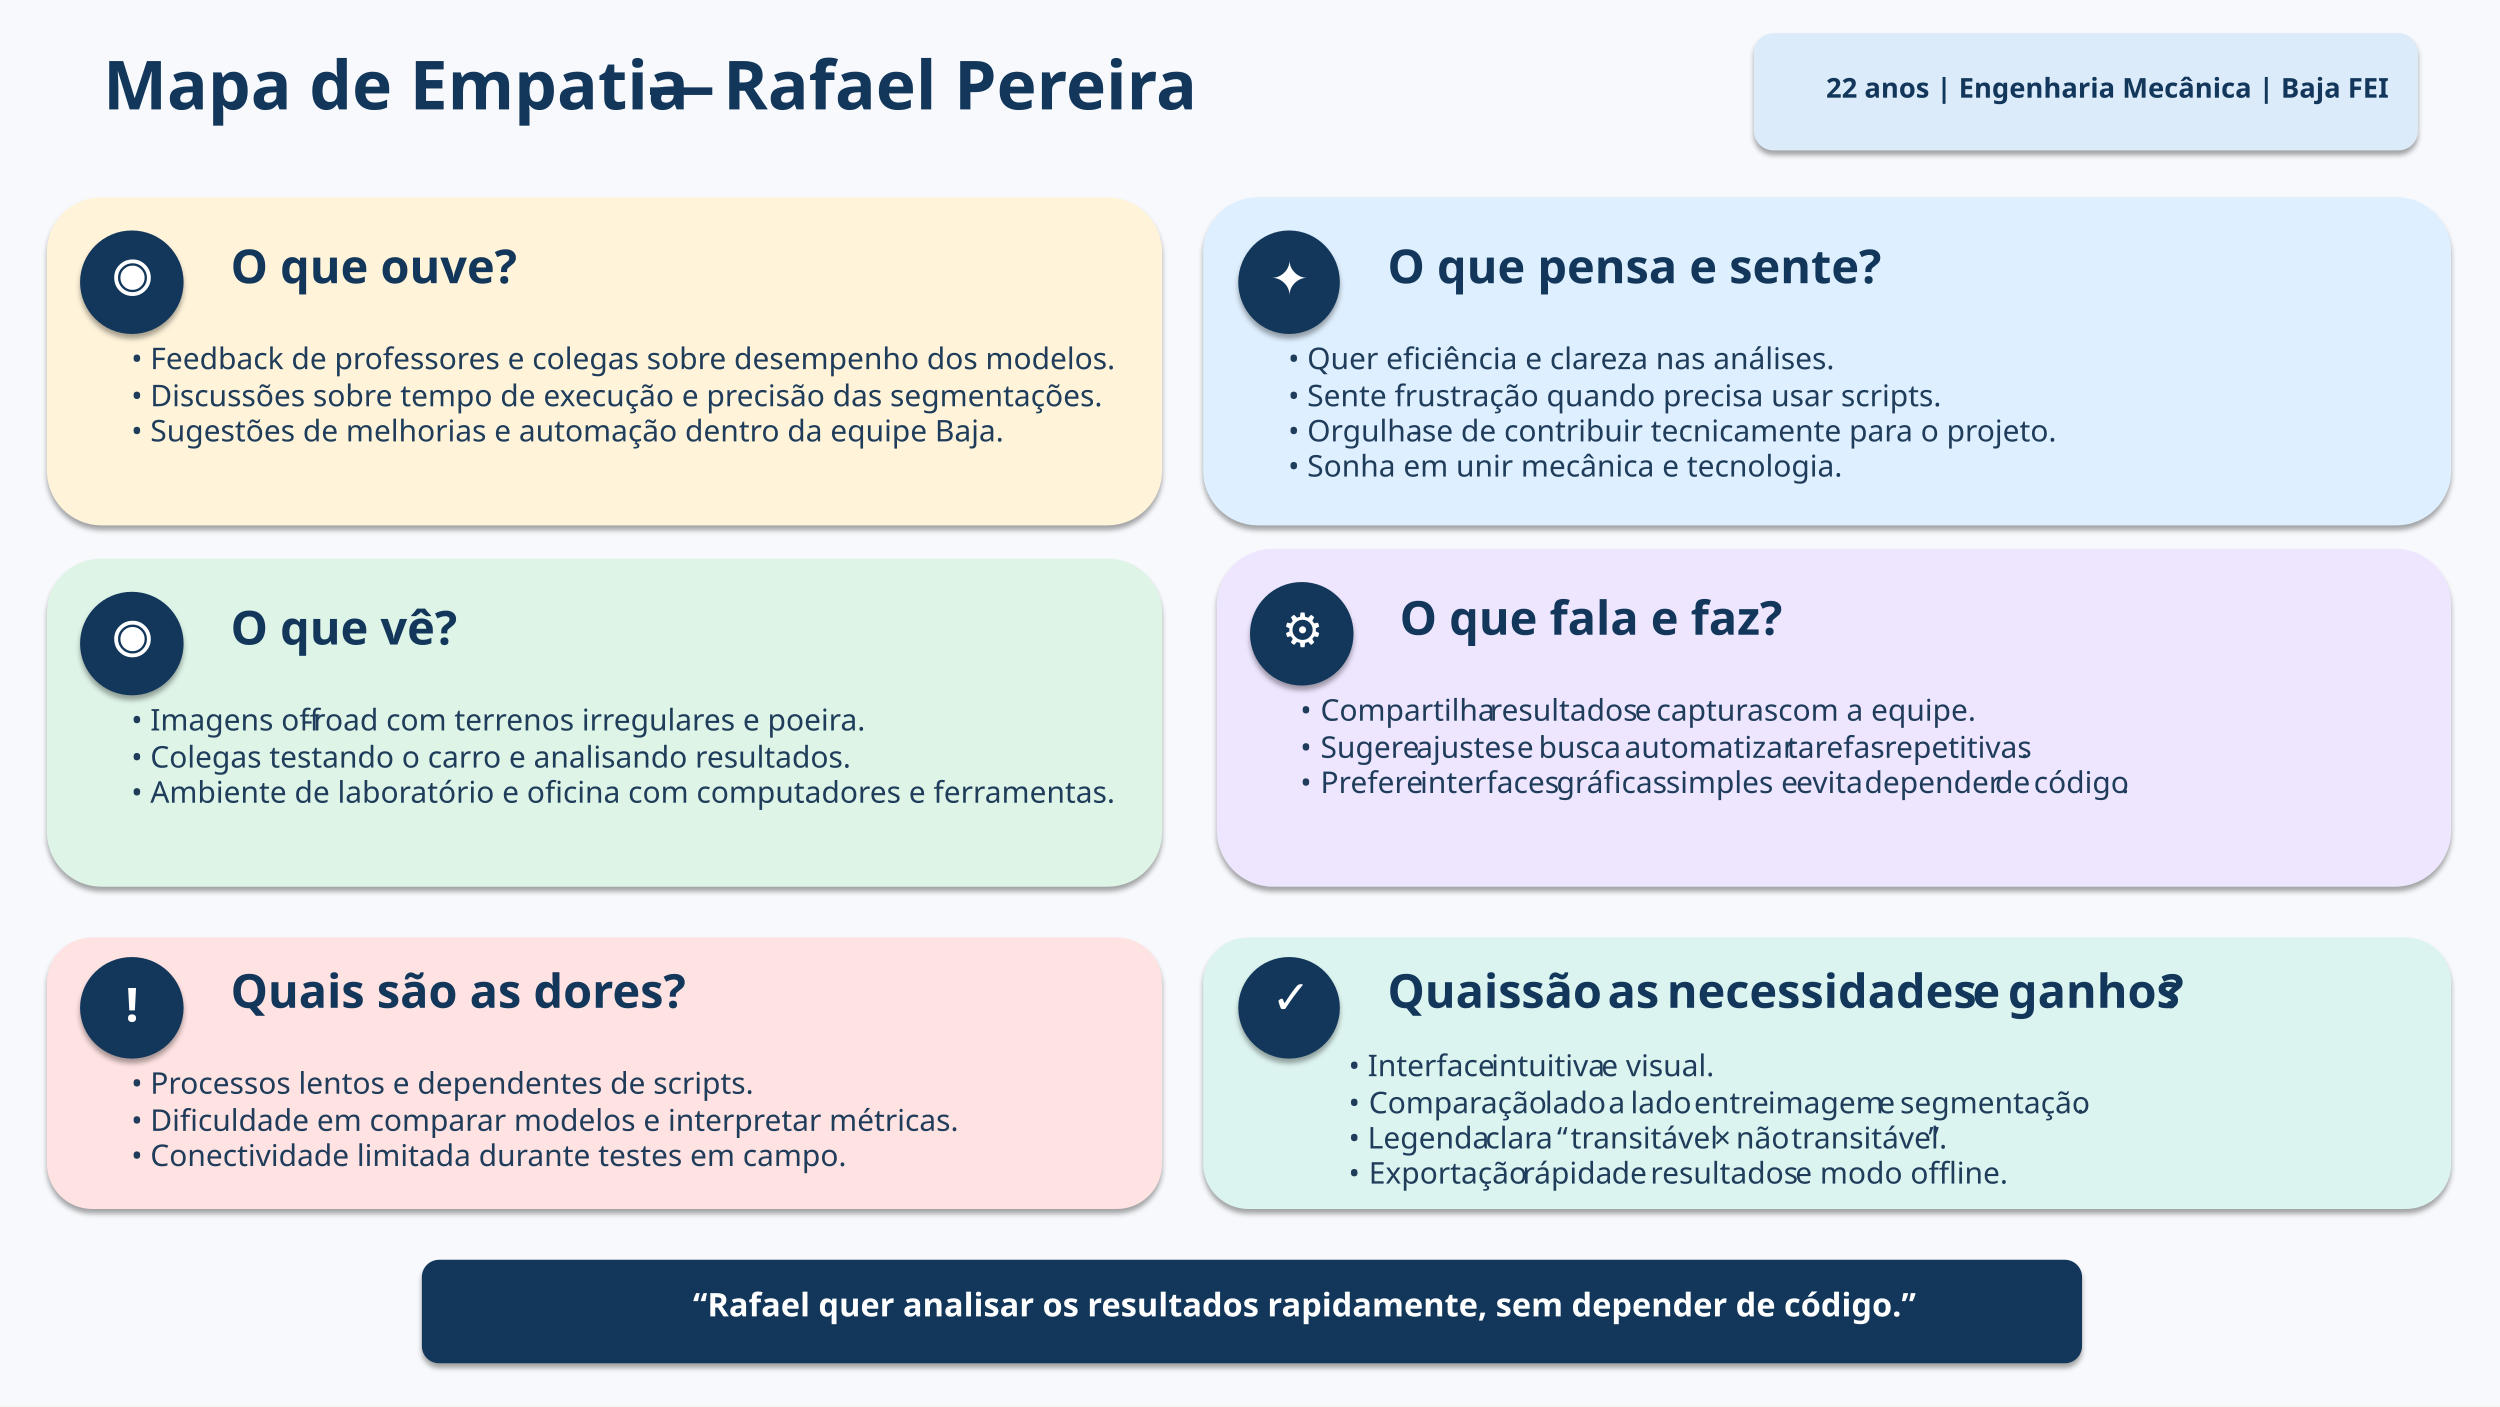
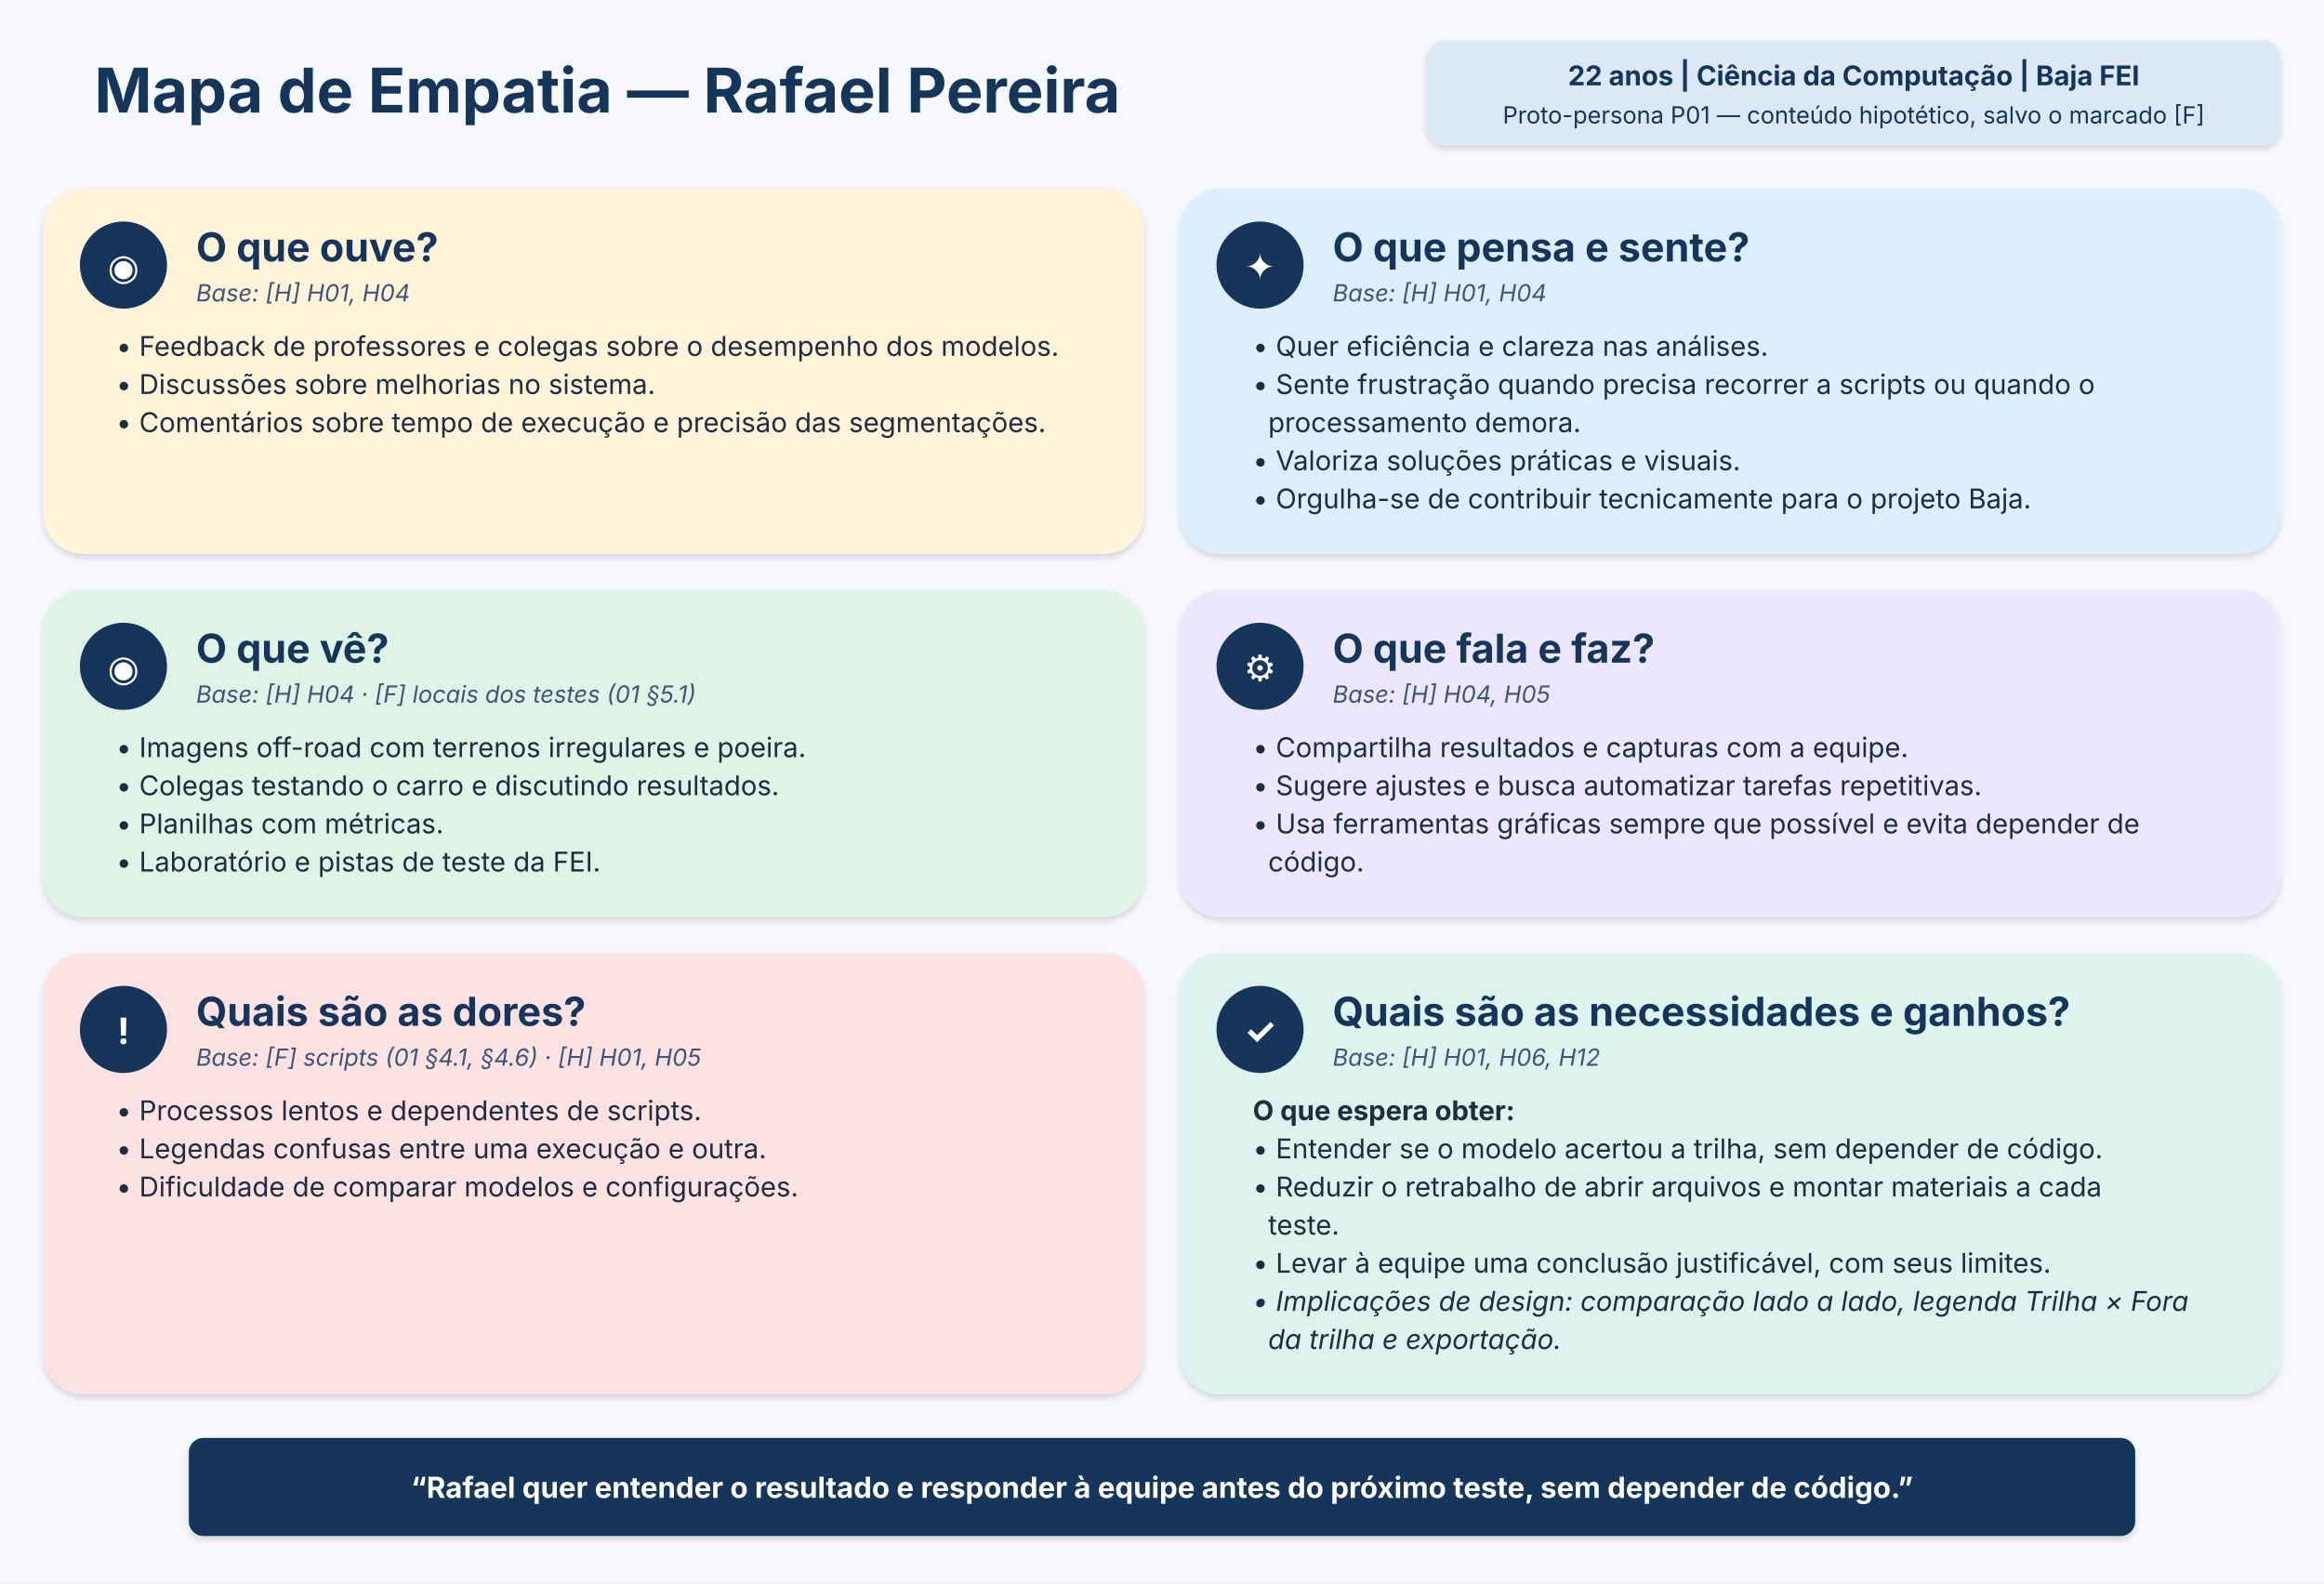
- <svg xmlns="http://www.w3.org/2000/svg" width="1280" height="720" overflow="hidden">
+ <svg xmlns="http://www.w3.org/2000/svg" width="1280" height="872" viewBox="0 0 1280 872" role="img" aria-labelledby="t d">
  <defs>
-     <filter id="fx0" x="-10%" y="-10%" width="120%" height="120%" filterUnits="userSpaceOnUse" primitiveUnits="userSpaceOnUse">
-       <feComponentTransfer color-interpolation-filters="sRGB">
-         <feFuncR type="discrete" tableValues="0 0" />
-         <feFuncG type="discrete" tableValues="0 0" />
-         <feFuncB type="discrete" tableValues="0 0" />
-         <feFuncA type="linear" slope="0.349" intercept="0" />
-       </feComponentTransfer>
-       <feGaussianBlur stdDeviation="1.4 1.4" />
+     <filter id="sh" x="-5%" y="-5%" width="110%" height="120%">
+       <feDropShadow dx="0" dy="2" stdDeviation="2" flood-color="#000" flood-opacity="0.15" />
    </filter>
-     <filter id="fx1" x="-10%" y="-10%" width="120%" height="120%" filterUnits="userSpaceOnUse" primitiveUnits="userSpaceOnUse">
-       <feComponentTransfer color-interpolation-filters="sRGB">
-         <feFuncR type="discrete" tableValues="0 0" />
-         <feFuncG type="discrete" tableValues="0 0" />
-         <feFuncB type="discrete" tableValues="0 0" />
-         <feFuncA type="linear" slope="0.349" intercept="0" />
-       </feComponentTransfer>
-       <feGaussianBlur stdDeviation="1.4 1.4" />
-     </filter>
-     <filter id="fx2" x="-10%" y="-10%" width="120%" height="120%" filterUnits="userSpaceOnUse" primitiveUnits="userSpaceOnUse">
-       <feComponentTransfer color-interpolation-filters="sRGB">
-         <feFuncR type="discrete" tableValues="0 0" />
-         <feFuncG type="discrete" tableValues="0 0" />
-         <feFuncB type="discrete" tableValues="0 0" />
-         <feFuncA type="linear" slope="0.349" intercept="0" />
-       </feComponentTransfer>
-       <feGaussianBlur stdDeviation="1.4 1.4" />
-     </filter>
-     <filter id="fx3" x="-10%" y="-10%" width="120%" height="120%" filterUnits="userSpaceOnUse" primitiveUnits="userSpaceOnUse">
-       <feComponentTransfer color-interpolation-filters="sRGB">
-         <feFuncR type="discrete" tableValues="0 0" />
-         <feFuncG type="discrete" tableValues="0 0" />
-         <feFuncB type="discrete" tableValues="0 0" />
-         <feFuncA type="linear" slope="0.349" intercept="0" />
-       </feComponentTransfer>
-       <feGaussianBlur stdDeviation="1.4 1.4" />
-     </filter>
-     <filter id="fx4" x="-10%" y="-10%" width="120%" height="120%" filterUnits="userSpaceOnUse" primitiveUnits="userSpaceOnUse">
-       <feComponentTransfer color-interpolation-filters="sRGB">
-         <feFuncR type="discrete" tableValues="0 0" />
-         <feFuncG type="discrete" tableValues="0 0" />
-         <feFuncB type="discrete" tableValues="0 0" />
-         <feFuncA type="linear" slope="0.349" intercept="0" />
-       </feComponentTransfer>
-       <feGaussianBlur stdDeviation="1.4 1.4" />
-     </filter>
-     <filter id="fx5" x="-10%" y="-10%" width="120%" height="120%" filterUnits="userSpaceOnUse" primitiveUnits="userSpaceOnUse">
-       <feComponentTransfer color-interpolation-filters="sRGB">
-         <feFuncR type="discrete" tableValues="0 0" />
-         <feFuncG type="discrete" tableValues="0 0" />
-         <feFuncB type="discrete" tableValues="0 0" />
-         <feFuncA type="linear" slope="0.349" intercept="0" />
-       </feComponentTransfer>
-       <feGaussianBlur stdDeviation="1.4 1.4" />
-     </filter>
-     <filter id="fx6" x="-10%" y="-10%" width="120%" height="120%" filterUnits="userSpaceOnUse" primitiveUnits="userSpaceOnUse">
-       <feComponentTransfer color-interpolation-filters="sRGB">
-         <feFuncR type="discrete" tableValues="0 0" />
-         <feFuncG type="discrete" tableValues="0 0" />
-         <feFuncB type="discrete" tableValues="0 0" />
-         <feFuncA type="linear" slope="0.349" intercept="0" />
-       </feComponentTransfer>
-       <feGaussianBlur stdDeviation="1.4 1.4" />
-     </filter>
-     <filter id="fx7" x="-10%" y="-10%" width="120%" height="120%" filterUnits="userSpaceOnUse" primitiveUnits="userSpaceOnUse">
-       <feComponentTransfer color-interpolation-filters="sRGB">
-         <feFuncR type="discrete" tableValues="0 0" />
-         <feFuncG type="discrete" tableValues="0 0" />
-         <feFuncB type="discrete" tableValues="0 0" />
-         <feFuncA type="linear" slope="0.349" intercept="0" />
-       </feComponentTransfer>
-       <feGaussianBlur stdDeviation="1.4 1.4" />
-     </filter>
-     <filter id="fx8" x="-10%" y="-10%" width="120%" height="120%" filterUnits="userSpaceOnUse" primitiveUnits="userSpaceOnUse">
-       <feComponentTransfer color-interpolation-filters="sRGB">
-         <feFuncR type="discrete" tableValues="0 0" />
-         <feFuncG type="discrete" tableValues="0 0" />
-         <feFuncB type="discrete" tableValues="0 0" />
-         <feFuncA type="linear" slope="0.349" intercept="0" />
-       </feComponentTransfer>
-       <feGaussianBlur stdDeviation="1.4 1.4" />
-     </filter>
-     <filter id="fx9" x="-10%" y="-10%" width="120%" height="120%" filterUnits="userSpaceOnUse" primitiveUnits="userSpaceOnUse">
-       <feComponentTransfer color-interpolation-filters="sRGB">
-         <feFuncR type="discrete" tableValues="0 0" />
-         <feFuncG type="discrete" tableValues="0 0" />
-         <feFuncB type="discrete" tableValues="0 0" />
-         <feFuncA type="linear" slope="0.349" intercept="0" />
-       </feComponentTransfer>
-       <feGaussianBlur stdDeviation="1.4 1.4" />
-     </filter>
-     <filter id="fx10" x="-10%" y="-10%" width="120%" height="120%" filterUnits="userSpaceOnUse" primitiveUnits="userSpaceOnUse">
-       <feComponentTransfer color-interpolation-filters="sRGB">
-         <feFuncR type="discrete" tableValues="0 0" />
-         <feFuncG type="discrete" tableValues="0 0" />
-         <feFuncB type="discrete" tableValues="0 0" />
-         <feFuncA type="linear" slope="0.349" intercept="0" />
-       </feComponentTransfer>
-       <feGaussianBlur stdDeviation="1.4 1.4" />
-     </filter>
-     <filter id="fx11" x="-10%" y="-10%" width="120%" height="120%" filterUnits="userSpaceOnUse" primitiveUnits="userSpaceOnUse">
-       <feComponentTransfer color-interpolation-filters="sRGB">
-         <feFuncR type="discrete" tableValues="0 0" />
-         <feFuncG type="discrete" tableValues="0 0" />
-         <feFuncB type="discrete" tableValues="0 0" />
-         <feFuncA type="linear" slope="0.349" intercept="0" />
-       </feComponentTransfer>
-       <feGaussianBlur stdDeviation="1.4 1.4" />
-     </filter>
-     <filter id="fx12" x="-10%" y="-10%" width="120%" height="120%" filterUnits="userSpaceOnUse" primitiveUnits="userSpaceOnUse">
-       <feComponentTransfer color-interpolation-filters="sRGB">
-         <feFuncR type="discrete" tableValues="0 0" />
-         <feFuncG type="discrete" tableValues="0 0" />
-         <feFuncB type="discrete" tableValues="0 0" />
-         <feFuncA type="linear" slope="0.349" intercept="0" />
-       </feComponentTransfer>
-       <feGaussianBlur stdDeviation="1.4 1.4" />
-     </filter>
-     <filter id="fx13" x="-10%" y="-10%" width="120%" height="120%" filterUnits="userSpaceOnUse" primitiveUnits="userSpaceOnUse">
-       <feComponentTransfer color-interpolation-filters="sRGB">
-         <feFuncR type="discrete" tableValues="0 0" />
-         <feFuncG type="discrete" tableValues="0 0" />
-         <feFuncB type="discrete" tableValues="0 0" />
-         <feFuncA type="linear" slope="0.349" intercept="0" />
-       </feComponentTransfer>
-       <feGaussianBlur stdDeviation="1.4 1.4" />
-     </filter>
-     <clipPath id="clip14">
-       <rect x="1" y="1" width="351" height="71" />
-     </clipPath>
-     <clipPath id="clip15">
-       <rect x="1" y="1" width="581" height="179" />
-     </clipPath>
-     <clipPath id="clip16">
-       <rect x="1" y="1" width="63" height="65" />
-     </clipPath>
-     <clipPath id="clip17">
-       <rect x="1" y="1" width="649" height="179" />
-     </clipPath>
-     <clipPath id="clip18">
-       <rect x="1" y="1" width="63" height="65" />
-     </clipPath>
-     <clipPath id="clip19">
-       <rect x="1" y="1" width="581" height="179" />
-     </clipPath>
-     <clipPath id="clip20">
-       <rect x="1" y="1" width="63" height="65" />
-     </clipPath>
-     <clipPath id="clip21">
-       <rect x="1" y="1" width="643" height="185" />
-     </clipPath>
-     <clipPath id="clip22">
-       <rect x="1" y="1" width="63" height="65" />
-     </clipPath>
-     <clipPath id="clip23">
-       <rect x="1" y="1" width="581" height="151" />
-     </clipPath>
-     <clipPath id="clip24">
-       <rect x="1" y="1" width="63" height="63" />
-     </clipPath>
-     <clipPath id="clip25">
-       <rect x="1" y="1" width="649" height="151" />
-     </clipPath>
-     <clipPath id="clip26">
-       <rect x="1" y="1" width="63" height="63" />
-     </clipPath>
-     <clipPath id="clip27">
-       <rect x="1" y="1" width="861" height="65" />
-     </clipPath>
  </defs>
-   <g>
-     <rect x="0" y="0" width="1280" height="720" fill="#F7F9FC" />
-     <text fill="#12375B" font-family="Aptos,Aptos_MSFontService,sans-serif" font-weight="700" font-size="34.667" transform="translate(52.8 56)">Mapa de Empatia</text>
-     <text fill="#12375B" font-family="Aptos,Aptos_MSFontService,sans-serif" font-weight="700" font-size="34.667" transform="translate(331.413 56)">—</text>
-     <text fill="#12375B" font-family="Aptos,Aptos_MSFontService,sans-serif" font-weight="700" font-size="34.667" transform="translate(370.247 56)">Rafael Pereira</text>
-     <g clip-path="url(#clip14)" filter="url(#fx0)" transform="translate(892 13)">
-       <g>
-         <path d="M6 16.415C6 10.892 10.477 6.415 16 6.415L336 6.415C341.523 6.415 346 10.892 346 16.415L346 56.414C346 61.937 341.523 66.415 336 66.415L16 66.415C10.477 66.415 6 61.937 6 56.414Z" fill="#DCEBFA" fill-rule="evenodd" />
-       </g>
-     </g>
-     <path d="M898 27C898 21.477 902.477 17 908 17L1228 17C1233.52 17 1238 21.477 1238 27L1238 67C1238 72.523 1233.52 77 1228 77L908 77C902.477 77 898 72.523 898 67Z" fill="#DCEBFA" fill-rule="evenodd" />
-     <text fill="#12375B" font-family="Aptos,Aptos_MSFontService,sans-serif" font-weight="700" font-size="14" transform="translate(934.917 50)">22 anos | Engenharia Mecânica | Baja FEI</text>
-     <g clip-path="url(#clip15)" filter="url(#fx1)" transform="translate(18 97)">
-       <g>
-         <path d="M6 34.415C6 18.951 18.536 6.415 34.001 6.415L549 6.415C564.464 6.415 577 18.951 577 34.415L577 146.414C577 161.878 564.464 174.415 549 174.415L34.001 174.415C18.536 174.415 6 161.878 6 146.414Z" fill="#FFF4DA" fill-rule="evenodd" />
-       </g>
-     </g>
-     <path d="M24 129.001C24 113.536 36.536 101 52.001 101L567 101C582.464 101 595 113.536 595 129.001L595 240.999C595 256.464 582.464 269 567 269L52.001 269C36.536 269 24 256.464 24 240.999Z" fill="#FFF4DA" fill-rule="evenodd" />
-     <g clip-path="url(#clip16)" filter="url(#fx2)" transform="translate(35 114)">
-       <g>
-         <path d="M6 32.915C6 18.279 17.864 6.415 32.5 6.415 47.136 6.415 59 18.279 59 32.915 59 47.55 47.136 59.415 32.5 59.415 17.864 59.415 6 47.55 6 32.915Z" fill="#12375B" fill-rule="evenodd" />
-       </g>
-     </g>
-     <path d="M41 144.5C41 129.864 52.864 118 67.5 118 82.135 118 94 129.864 94 144.5 94 159.136 82.135 171 67.5 171 52.864 171 41 159.136 41 144.5Z" fill="#12375B" fill-rule="evenodd" />
-     <text fill="#FFFFFF" font-family="Cambria Math,Cambria Math_MSFontService,sans-serif" font-weight="700" font-size="24" transform="translate(57.8466 151)">◉</text>
-     <text fill="#12375B" font-family="Aptos,Aptos_MSFontService,sans-serif" font-weight="700" font-size="24" transform="translate(118.08 145)">O que ouve?</text>
-     <text fill="#1F3D5B" font-family="Aptos,Aptos_MSFontService,sans-serif" font-weight="400" font-size="15.333" transform="translate(67.2 189)">• Feedback de professores e colegas sobre desempenho dos modelos.</text>
-     <text fill="#1F3D5B" font-family="Aptos,Aptos_MSFontService,sans-serif" font-weight="400" font-size="15.333" transform="translate(67.2 208)">• Discussões sobre tempo de execução e precisão das segmentações.</text>
-     <text fill="#1F3D5B" font-family="Aptos,Aptos_MSFontService,sans-serif" font-weight="400" font-size="15.333" transform="translate(67.2 226)">• Sugestões de melhorias e automação dentro da equipe Baja.</text>
-     <g clip-path="url(#clip17)" filter="url(#fx3)" transform="translate(610 97)">
-       <g>
-         <path d="M6 34.415C6 18.951 18.536 6.415 34 6.415L617 6.415C632.464 6.415 645 18.951 645 34.415L645 146.414C645 161.879 632.464 174.415 617 174.415L34 174.415C18.536 174.415 6 161.879 6 146.414Z" fill="#DEEFFF" fill-rule="evenodd" />
-       </g>
-     </g>
-     <path d="M616 129C616 113.536 628.536 101 644 101L1227 101C1242.46 101 1255 113.536 1255 129L1255 241C1255 256.464 1242.46 269 1227 269L644 269C628.536 269 616 256.464 616 241Z" fill="#DEEFFF" fill-rule="evenodd" />
-     <g clip-path="url(#clip18)" filter="url(#fx4)" transform="translate(628 114)">
-       <g>
-         <path d="M6 32.915C6 18.279 17.641 6.415 32 6.415 46.359 6.415 58 18.279 58 32.915 58 47.55 46.359 59.415 32 59.415 17.641 59.415 6 47.55 6 32.915Z" fill="#12375B" fill-rule="evenodd" />
-       </g>
-     </g>
-     <path d="M634 144.5C634 129.864 645.641 118 660 118 674.359 118 686 129.864 686 144.5 686 159.136 674.359 171 660 171 645.641 171 634 159.136 634 144.5Z" fill="#12375B" fill-rule="evenodd" />
-     <text fill="#FFFFFF" font-family="Segoe UI Symbol,Segoe UI Symbol_MSFontService,sans-serif" font-weight="700" font-size="24" transform="translate(650.167 151)">✦</text>
-     <text fill="#12375B" font-family="Aptos,Aptos_MSFontService,sans-serif" font-weight="700" font-size="24" transform="translate(710.4 145)">O que pensa e sente?</text>
-     <text fill="#1F3D5B" font-family="Aptos,Aptos_MSFontService,sans-serif" font-weight="400" font-size="15.333" transform="translate(659.52 189)">• Quer eficiência e clareza nas análises.</text>
-     <text fill="#1F3D5B" font-family="Aptos,Aptos_MSFontService,sans-serif" font-weight="400" font-size="15.333" transform="translate(659.52 208)">• Sente frustração quando precisa usar scripts.</text>
-     <text fill="#1F3D5B" font-family="Aptos,Aptos_MSFontService,sans-serif" font-weight="400" font-size="15.333" transform="translate(659.52 226)">• Orgulha</text>
-     <text fill="#1F3D5B" font-family="Aptos,Aptos_MSFontService,sans-serif" font-weight="400" font-size="15.333" transform="translate(722.853 226)">-</text>
-     <text fill="#1F3D5B" font-family="Aptos,Aptos_MSFontService,sans-serif" font-weight="400" font-size="15.333" transform="translate(728.02 226)">se de contribuir tecnicamente para o projeto.</text>
-     <text fill="#1F3D5B" font-family="Aptos,Aptos_MSFontService,sans-serif" font-weight="400" font-size="15.333" transform="translate(659.52 244)">• Sonha em unir mecânica e tecnologia.</text>
-     <g clip-path="url(#clip19)" filter="url(#fx5)" transform="translate(18 282)">
-       <g>
-         <path d="M6 34.415C6 18.951 18.536 6.415 34.001 6.415L549 6.415C564.464 6.415 577 18.951 577 34.415L577 146.414C577 161.878 564.464 174.415 549 174.415L34.001 174.415C18.536 174.415 6 161.878 6 146.414Z" fill="#DEF4E7" fill-rule="evenodd" />
-       </g>
-     </g>
-     <path d="M24 314.001C24 298.536 36.536 286 52.001 286L567 286C582.464 286 595 298.536 595 314.001L595 425.999C595 441.464 582.464 454 567 454L52.001 454C36.536 454 24 441.464 24 425.999Z" fill="#DEF4E7" fill-rule="evenodd" />
-     <g clip-path="url(#clip20)" filter="url(#fx6)" transform="translate(35 299)">
-       <g>
-         <path d="M6 32.915C6 18.279 17.864 6.415 32.5 6.415 47.136 6.415 59 18.279 59 32.915 59 47.55 47.136 59.415 32.5 59.415 17.864 59.415 6 47.55 6 32.915Z" fill="#12375B" fill-rule="evenodd" />
-       </g>
-     </g>
-     <path d="M41 329.5C41 314.864 52.864 303 67.5 303 82.135 303 94 314.864 94 329.5 94 344.136 82.135 356 67.5 356 52.864 356 41 344.136 41 329.5Z" fill="#12375B" fill-rule="evenodd" />
-     <text fill="#FFFFFF" font-family="Cambria Math,Cambria Math_MSFontService,sans-serif" font-weight="700" font-size="24" transform="translate(57.8466 336)">◉</text>
-     <text fill="#12375B" font-family="Aptos,Aptos_MSFontService,sans-serif" font-weight="700" font-size="24" transform="translate(118.08 330)">O que vê?</text>
-     <text fill="#1F3D5B" font-family="Aptos,Aptos_MSFontService,sans-serif" font-weight="400" font-size="15.333" transform="translate(67.2 374)">• Imagens off</text>
-     <text fill="#1F3D5B" font-family="Aptos,Aptos_MSFontService,sans-serif" font-weight="400" font-size="15.333" transform="translate(155.2 374)">-</text>
-     <text fill="#1F3D5B" font-family="Aptos,Aptos_MSFontService,sans-serif" font-weight="400" font-size="15.333" transform="translate(160.367 374)">road com terrenos irregulares e poeira.</text>
-     <text fill="#1F3D5B" font-family="Aptos,Aptos_MSFontService,sans-serif" font-weight="400" font-size="15.333" transform="translate(67.2 393)">• Colegas testando o carro e analisando resultados.</text>
-     <text fill="#1F3D5B" font-family="Aptos,Aptos_MSFontService,sans-serif" font-weight="400" font-size="15.333" transform="translate(67.2 411)">• Ambiente de laboratório e oficina com computadores e ferramentas.</text>
-     <g clip-path="url(#clip21)" filter="url(#fx7)" transform="translate(617 277)">
-       <g>
-         <path d="M6 35.249C6 19.324 18.909 6.415 34.834 6.415L609.166 6.415C625.091 6.415 638 19.324 638 35.249L638 150.581C638 166.505 625.091 179.415 609.166 179.415L34.834 179.415C18.909 179.415 6 166.505 6 150.581Z" fill="#EEE5FF" fill-rule="evenodd" />
-       </g>
-     </g>
-     <path d="M623 309.834C623 293.909 635.909 281 651.834 281L1226.17 281C1242.09 281 1255 293.909 1255 309.834L1255 425.166C1255 441.091 1242.09 454 1226.17 454L651.834 454C635.909 454 623 441.091 623 425.166Z" fill="#EEE5FF" fill-rule="evenodd" />
-     <g clip-path="url(#clip22)" filter="url(#fx8)" transform="translate(634 294)">
-       <g>
-         <path d="M6 32.915C6 18.279 17.864 6.415 32.5 6.415 47.136 6.415 59 18.279 59 32.915 59 47.55 47.136 59.415 32.5 59.415 17.864 59.415 6 47.55 6 32.915Z" fill="#12375B" fill-rule="evenodd" />
-       </g>
-     </g>
-     <path d="M640 324.5C640 309.864 651.864 298 666.5 298 681.136 298 693 309.864 693 324.5 693 339.136 681.136 351 666.5 351 651.864 351 640 339.136 640 324.5Z" fill="#12375B" fill-rule="evenodd" />
-     <text fill="#FFFFFF" font-family="Segoe UI Symbol,Segoe UI Symbol_MSFontService,sans-serif" font-weight="700" font-size="24" transform="translate(656.157 331)">⚙</text>
-     <text fill="#12375B" font-family="Aptos,Aptos_MSFontService,sans-serif" font-weight="700" font-size="24" transform="translate(716.64 325)">O que fala e faz?</text>
-     <text fill="#1F3D5B" font-family="Aptos,Aptos_MSFontService,sans-serif" font-weight="400" font-size="15.333" transform="translate(665.76 369)">•</text>
-     <text fill="#1F3D5B" font-family="Aptos,Aptos_MSFontService,sans-serif" font-weight="400" font-size="15.333" transform="translate(676.093 369)">Compartilha</text>
-     <text fill="#1F3D5B" font-family="Aptos,Aptos_MSFontService,sans-serif" font-weight="400" font-size="15.333" transform="translate(762.76 369)">resultados</text>
-     <text fill="#1F3D5B" font-family="Aptos,Aptos_MSFontService,sans-serif" font-weight="400" font-size="15.333" transform="translate(836.927 369)">e</text>
-     <text fill="#1F3D5B" font-family="Aptos,Aptos_MSFontService,sans-serif" font-weight="400" font-size="15.333" transform="translate(848.093 369)">capturas</text>
-     <text fill="#1F3D5B" font-family="Aptos,Aptos_MSFontService,sans-serif" font-weight="400" font-size="15.333" transform="translate(910.427 369)">com a equipe.</text>
-     <text fill="#1F3D5B" font-family="Aptos,Aptos_MSFontService,sans-serif" font-weight="400" font-size="15.333" transform="translate(665.76 388)">•</text>
-     <text fill="#1F3D5B" font-family="Aptos,Aptos_MSFontService,sans-serif" font-weight="400" font-size="15.333" transform="translate(676.093 388)">Sugere</text>
-     <text fill="#1F3D5B" font-family="Aptos,Aptos_MSFontService,sans-serif" font-weight="400" font-size="15.333" transform="translate(725.093 388)">ajustes</text>
-     <text fill="#1F3D5B" font-family="Aptos,Aptos_MSFontService,sans-serif" font-weight="400" font-size="15.333" transform="translate(776.593 388)">e</text>
-     <text fill="#1F3D5B" font-family="Aptos,Aptos_MSFontService,sans-serif" font-weight="400" font-size="15.333" transform="translate(787.76 388)">busca</text>
-     <text fill="#1F3D5B" font-family="Aptos,Aptos_MSFontService,sans-serif" font-weight="400" font-size="15.333" transform="translate(831.76 388)">automatizar</text>
-     <text fill="#1F3D5B" font-family="Aptos,Aptos_MSFontService,sans-serif" font-weight="400" font-size="15.333" transform="translate(914.927 388)">tarefas</text>
-     <text fill="#1F3D5B" font-family="Aptos,Aptos_MSFontService,sans-serif" font-weight="400" font-size="15.333" transform="translate(964.76 388)">repetitivas</text>
-     <text fill="#1F3D5B" font-family="Aptos,Aptos_MSFontService,sans-serif" font-weight="400" font-size="15.333" transform="translate(1034.59 388)">.</text>
-     <text fill="#1F3D5B" font-family="Aptos,Aptos_MSFontService,sans-serif" font-weight="400" font-size="15.333" transform="translate(665.76 406)">•</text>
-     <text fill="#1F3D5B" font-family="Aptos,Aptos_MSFontService,sans-serif" font-weight="400" font-size="15.333" transform="translate(676.093 406)">Prefere</text>
-     <text fill="#1F3D5B" font-family="Aptos,Aptos_MSFontService,sans-serif" font-weight="400" font-size="15.333" transform="translate(727.093 406)">interfaces</text>
-     <text fill="#1F3D5B" font-family="Aptos,Aptos_MSFontService,sans-serif" font-weight="400" font-size="15.333" transform="translate(796.927 406)">gráficas</text>
-     <text fill="#1F3D5B" font-family="Aptos,Aptos_MSFontService,sans-serif" font-weight="400" font-size="15.333" transform="translate(852.927 406)">simples e</text>
-     <text fill="#1F3D5B" font-family="Aptos,Aptos_MSFontService,sans-serif" font-weight="400" font-size="15.333" transform="translate(919.593 406)">evita</text>
-     <text fill="#1F3D5B" font-family="Aptos,Aptos_MSFontService,sans-serif" font-weight="400" font-size="15.333" transform="translate(954.593 406)">depender</text>
-     <text fill="#1F3D5B" font-family="Aptos,Aptos_MSFontService,sans-serif" font-weight="400" font-size="15.333" transform="translate(1021.43 406)">de</text>
-     <text fill="#1F3D5B" font-family="Aptos,Aptos_MSFontService,sans-serif" font-weight="400" font-size="15.333" transform="translate(1041.26 406)">código</text>
-     <text fill="#1F3D5B" font-family="Aptos,Aptos_MSFontService,sans-serif" font-weight="400" font-size="15.333" transform="translate(1086.09 406)">.</text>
-     <g clip-path="url(#clip23)" filter="url(#fx9)" transform="translate(18 476)">
-       <g>
-         <path d="M6 29.582C6 16.787 16.372 6.415 29.167 6.415L553.833 6.415C566.628 6.415 577 16.787 577 29.582L577 122.247C577 135.042 566.628 145.415 553.833 145.415L29.167 145.415C16.372 145.415 6 135.042 6 122.247Z" fill="#FFE2E2" fill-rule="evenodd" />
-       </g>
-     </g>
-     <path d="M24 503.167C24 490.372 34.372 480 47.167 480L571.833 480C584.628 480 595 490.372 595 503.167L595 595.833C595 608.628 584.628 619 571.833 619L47.167 619C34.372 619 24 608.628 24 595.833Z" fill="#FFE2E2" fill-rule="evenodd" />
-     <g clip-path="url(#clip24)" filter="url(#fx10)" transform="translate(35 486)">
-       <g>
-         <path d="M6 32.415C6 18.055 17.864 6.415 32.5 6.415 47.136 6.415 59 18.055 59 32.415 59 46.774 47.136 58.415 32.5 58.415 17.864 58.415 6 46.774 6 32.415Z" fill="#12375B" fill-rule="evenodd" />
-       </g>
-     </g>
-     <path d="M41 516C41 501.641 52.864 490 67.5 490 82.135 490 94 501.641 94 516 94 530.359 82.135 542 67.5 542 52.864 542 41 530.359 41 516Z" fill="#12375B" fill-rule="evenodd" />
-     <text fill="#FFFFFF" font-family="Aptos,Aptos_MSFontService,sans-serif" font-weight="700" font-size="24" transform="translate(64.1799 523)">!</text>
-     <text fill="#12375B" font-family="Aptos,Aptos_MSFontService,sans-serif" font-weight="700" font-size="24" transform="translate(118.08 516)">Quais são as dores?</text>
-     <text fill="#1F3D5B" font-family="Aptos,Aptos_MSFontService,sans-serif" font-weight="400" font-size="15.333" transform="translate(67.2 560)">• Processos lentos e dependentes de scripts.</text>
-     <text fill="#1F3D5B" font-family="Aptos,Aptos_MSFontService,sans-serif" font-weight="400" font-size="15.333" transform="translate(67.2 579)">• Dificuldade em comparar modelos e interpretar métricas.</text>
-     <text fill="#1F3D5B" font-family="Aptos,Aptos_MSFontService,sans-serif" font-weight="400" font-size="15.333" transform="translate(67.2 597)">• Conectividade limitada durante testes em campo.</text>
-     <g clip-path="url(#clip25)" filter="url(#fx11)" transform="translate(610 476)">
-       <g>
-         <path d="M6 29.582C6 16.787 16.372 6.415 29.167 6.415L621.833 6.415C634.628 6.415 645 16.787 645 29.582L645 122.247C645 135.042 634.628 145.415 621.833 145.415L29.167 145.415C16.372 145.415 6 135.042 6 122.247Z" fill="#DCF4F0" fill-rule="evenodd" />
-       </g>
-     </g>
-     <path d="M616 503.167C616 490.372 626.372 480 639.167 480L1231.83 480C1244.63 480 1255 490.372 1255 503.167L1255 595.833C1255 608.628 1244.63 619 1231.83 619L639.167 619C626.372 619 616 608.628 616 595.833Z" fill="#DCF4F0" fill-rule="evenodd" />
-     <g clip-path="url(#clip26)" filter="url(#fx12)" transform="translate(628 486)">
-       <g>
-         <path d="M6 32.415C6 18.055 17.641 6.415 32 6.415 46.359 6.415 58 18.055 58 32.415 58 46.774 46.359 58.415 32 58.415 17.641 58.415 6 46.774 6 32.415Z" fill="#12375B" fill-rule="evenodd" />
-       </g>
-     </g>
-     <path d="M634 516C634 501.641 645.641 490 660 490 674.359 490 686 501.641 686 516 686 530.359 674.359 542 660 542 645.641 542 634 530.359 634 516Z" fill="#12375B" fill-rule="evenodd" />
-     <text fill="#FFFFFF" font-family="Aptos,Aptos_MSFontService,sans-serif" font-weight="700" font-size="24" transform="translate(651 519)">✓</text>
-     <text fill="#12375B" font-family="Aptos,Aptos_MSFontService,sans-serif" font-weight="700" font-size="24" transform="translate(710.4 516)">Quais</text>
-     <text fill="#12375B" font-family="Aptos,Aptos_MSFontService,sans-serif" font-weight="700" font-size="24" transform="translate(778.9 516)">são</text>
-     <text fill="#12375B" font-family="Aptos,Aptos_MSFontService,sans-serif" font-weight="700" font-size="24" transform="translate(823.067 516)">as</text>
-     <text fill="#12375B" font-family="Aptos,Aptos_MSFontService,sans-serif" font-weight="700" font-size="24" transform="translate(853.4 516)">necessidades</text>
-     <text fill="#12375B" font-family="Aptos,Aptos_MSFontService,sans-serif" font-weight="700" font-size="24" transform="translate(1009.9 516)">e</text>
-     <text fill="#12375B" font-family="Aptos,Aptos_MSFontService,sans-serif" font-weight="700" font-size="24" transform="translate(1028.07 516)">ganhos</text>
-     <text fill="#12375B" font-family="Aptos,Aptos_MSFontService,sans-serif" font-weight="700" font-size="24" transform="translate(1106.63 516)">?</text>
-     <text fill="#1F3D5B" font-family="Aptos,Aptos_MSFontService,sans-serif" font-weight="400" font-size="15.333" transform="translate(690.488 551)">• Interface</text>
-     <text fill="#1F3D5B" font-family="Aptos,Aptos_MSFontService,sans-serif" font-weight="400" font-size="15.333" transform="translate(763.488 551)">intuitiva</text>
-     <text fill="#1F3D5B" font-family="Aptos,Aptos_MSFontService,sans-serif" font-weight="400" font-size="15.333" transform="translate(819.821 551)">e visual.</text>
-     <text fill="#1F3D5B" font-family="Aptos,Aptos_MSFontService,sans-serif" font-weight="400" font-size="15.333" transform="translate(690.488 570)">•</text>
-     <text fill="#1F3D5B" font-family="Aptos,Aptos_MSFontService,sans-serif" font-weight="400" font-size="15.333" transform="translate(700.821 570)">Comparação</text>
-     <text fill="#1F3D5B" font-family="Aptos,Aptos_MSFontService,sans-serif" font-weight="400" font-size="15.333" transform="translate(790.988 570)">lado</text>
-     <text fill="#1F3D5B" font-family="Aptos,Aptos_MSFontService,sans-serif" font-weight="400" font-size="15.333" transform="translate(823.488 570)">a</text>
-     <text fill="#1F3D5B" font-family="Aptos,Aptos_MSFontService,sans-serif" font-weight="400" font-size="15.333" transform="translate(834.821 570)">lado</text>
-     <text fill="#1F3D5B" font-family="Aptos,Aptos_MSFontService,sans-serif" font-weight="400" font-size="15.333" transform="translate(867.321 570)">entre</text>
-     <text fill="#1F3D5B" font-family="Aptos,Aptos_MSFontService,sans-serif" font-weight="400" font-size="15.333" transform="translate(905.155 570)">imagem</text>
-     <text fill="#1F3D5B" font-family="Aptos,Aptos_MSFontService,sans-serif" font-weight="400" font-size="15.333" transform="translate(961.655 570)">e</text>
-     <text fill="#1F3D5B" font-family="Aptos,Aptos_MSFontService,sans-serif" font-weight="400" font-size="15.333" transform="translate(972.821 570)">segmentação</text>
-     <text fill="#1F3D5B" font-family="Aptos,Aptos_MSFontService,sans-serif" font-weight="400" font-size="15.333" transform="translate(1063.15 570)">.</text>
-     <text fill="#1F3D5B" font-family="Aptos,Aptos_MSFontService,sans-serif" font-weight="400" font-size="15.333" transform="translate(690.488 588)">• Legenda</text>
-     <text fill="#1F3D5B" font-family="Aptos,Aptos_MSFontService,sans-serif" font-weight="400" font-size="15.333" transform="translate(760.488 588)">clara</text>
-     <text fill="#1F3D5B" font-family="Aptos,Aptos_MSFontService,sans-serif" font-weight="400" font-size="15.333" transform="translate(797.155 588)">“</text>
-     <text fill="#1F3D5B" font-family="Aptos,Aptos_MSFontService,sans-serif" font-weight="400" font-size="15.333" transform="translate(804.155 588)">transitável</text>
-     <text fill="#1F3D5B" font-family="Aptos,Aptos_MSFontService,sans-serif" font-weight="400" font-size="15.333" transform="translate(877.488 588)">×</text>
-     <text fill="#1F3D5B" font-family="Aptos,Aptos_MSFontService,sans-serif" font-weight="400" font-size="15.333" transform="translate(888.821 588)">não</text>
-     <text fill="#1F3D5B" font-family="Aptos,Aptos_MSFontService,sans-serif" font-weight="400" font-size="15.333" transform="translate(917.155 588)">transitável</text>
-     <text fill="#1F3D5B" font-family="Aptos,Aptos_MSFontService,sans-serif" font-weight="400" font-size="15.333" transform="translate(987.321 588)">”.</text>
-     <text fill="#1F3D5B" font-family="Aptos,Aptos_MSFontService,sans-serif" font-weight="400" font-size="15.333" transform="translate(690.488 606)">•</text>
-     <text fill="#1F3D5B" font-family="Aptos,Aptos_MSFontService,sans-serif" font-weight="400" font-size="15.333" transform="translate(700.821 606)">Exportação</text>
-     <text fill="#1F3D5B" font-family="Aptos,Aptos_MSFontService,sans-serif" font-weight="400" font-size="15.333" transform="translate(779.488 606)">rápida</text>
-     <text fill="#1F3D5B" font-family="Aptos,Aptos_MSFontService,sans-serif" font-weight="400" font-size="15.333" transform="translate(825.155 606)">de</text>
-     <text fill="#1F3D5B" font-family="Aptos,Aptos_MSFontService,sans-serif" font-weight="400" font-size="15.333" transform="translate(844.988 606)">resultados</text>
-     <text fill="#1F3D5B" font-family="Aptos,Aptos_MSFontService,sans-serif" font-weight="400" font-size="15.333" transform="translate(919.155 606)">e modo offline.</text>
-     <g clip-path="url(#clip27)" filter="url(#fx13)" transform="translate(210 641)">
-       <g>
-         <path d="M6 15.248C6 10.37 9.955 6.415 14.834 6.415L847.166 6.415C852.045 6.415 856 10.37 856 15.248L856 50.581C856 55.46 852.045 59.415 847.166 59.415L14.834 59.415C9.955 59.415 6 55.46 6 50.581Z" fill="#12375B" fill-rule="evenodd" />
-       </g>
-     </g>
-     <path d="M216 653.834C216 648.955 219.955 645 224.834 645L1057.17 645C1062.04 645 1066 648.955 1066 653.834L1066 689.166C1066 694.045 1062.04 698 1057.17 698L224.834 698C219.955 698 216 694.045 216 689.166Z" fill="#12375B" fill-rule="evenodd" />
-     <text fill="#FFFFFF" font-family="Aptos,Aptos_MSFontService,sans-serif" font-weight="700" font-size="16.667" transform="translate(354.77 674)">“Rafael quer analisar os resultados rapidamente, sem depender de código.”</text>
-   </g>
+   <rect width="1280" height="872" fill="#F6F8FC" />
+   <text x="52" y="62" font-family="Inter, 'Segoe UI', Roboto, Arial, sans-serif" font-size="34" font-weight="700" fill="#15365A">Mapa de Empatia — Rafael Pereira</text>
+   <rect x="786" y="22" width="470" height="58" rx="10" fill="#DCE8F6" filter="url(#sh)" />
+   <text x="1021.0" y="47" text-anchor="middle" font-family="Inter, 'Segoe UI', Roboto, Arial, sans-serif" font-size="15" font-weight="700" fill="#15365A">22 anos | Ciência da Computação | Baja FEI</text>
+   <text x="1021.0" y="68" text-anchor="middle" font-family="Inter, 'Segoe UI', Roboto, Arial, sans-serif" font-size="13" fill="#15365A">Proto-persona P01 — conteúdo hipotético, salvo o marcado [F]</text>
+   <rect x="24" y="104" width="606" height="201" rx="22" fill="#FFF3D9" filter="url(#sh)" />
+   <circle cx="68" cy="146" r="24" fill="#15365A" />
+   <text x="68" y="154" text-anchor="middle" font-family="Inter, 'Segoe UI', Roboto, Arial, sans-serif" font-size="20" font-weight="700" fill="#fff">◉</text>
+   <text x="108" y="144" font-family="Inter, 'Segoe UI', Roboto, Arial, sans-serif" font-size="22" font-weight="700" fill="#15365A">O que ouve?</text>
+   <text x="108" y="166" font-family="Inter, 'Segoe UI', Roboto, Arial, sans-serif" font-size="13" font-style="italic" fill="#3D5675">Base: [H] H01, H04</text>
+   <text x="64" y="196" font-family="Inter, 'Segoe UI', Roboto, Arial, sans-serif" font-size="15" fill="#1F2D3D" xml:space="preserve">• Feedback de professores e colegas sobre o desempenho dos modelos.</text>
+   <text x="64" y="217" font-family="Inter, 'Segoe UI', Roboto, Arial, sans-serif" font-size="15" fill="#1F2D3D" xml:space="preserve">• Discussões sobre melhorias no sistema.</text>
+   <text x="64" y="238" font-family="Inter, 'Segoe UI', Roboto, Arial, sans-serif" font-size="15" fill="#1F2D3D" xml:space="preserve">• Comentários sobre tempo de execução e precisão das segmentações.</text>
+   <rect x="650" y="104" width="606" height="201" rx="22" fill="#DDEEFF" filter="url(#sh)" />
+   <circle cx="694" cy="146" r="24" fill="#15365A" />
+   <text x="694" y="154" text-anchor="middle" font-family="Inter, 'Segoe UI', Roboto, Arial, sans-serif" font-size="20" font-weight="700" fill="#fff">✦</text>
+   <text x="734" y="144" font-family="Inter, 'Segoe UI', Roboto, Arial, sans-serif" font-size="22" font-weight="700" fill="#15365A">O que pensa e sente?</text>
+   <text x="734" y="166" font-family="Inter, 'Segoe UI', Roboto, Arial, sans-serif" font-size="13" font-style="italic" fill="#3D5675">Base: [H] H01, H04</text>
+   <text x="690" y="196" font-family="Inter, 'Segoe UI', Roboto, Arial, sans-serif" font-size="15" fill="#1F2D3D" xml:space="preserve">• Quer eficiência e clareza nas análises.</text>
+   <text x="690" y="217" font-family="Inter, 'Segoe UI', Roboto, Arial, sans-serif" font-size="15" fill="#1F2D3D" xml:space="preserve">• Sente frustração quando precisa recorrer a scripts ou quando o</text>
+   <text x="690" y="238" font-family="Inter, 'Segoe UI', Roboto, Arial, sans-serif" font-size="15" fill="#1F2D3D" xml:space="preserve">  processamento demora.</text>
+   <text x="690" y="259" font-family="Inter, 'Segoe UI', Roboto, Arial, sans-serif" font-size="15" fill="#1F2D3D" xml:space="preserve">• Valoriza soluções práticas e visuais.</text>
+   <text x="690" y="280" font-family="Inter, 'Segoe UI', Roboto, Arial, sans-serif" font-size="15" fill="#1F2D3D" xml:space="preserve">• Orgulha-se de contribuir tecnicamente para o projeto Baja.</text>
+   <rect x="24" y="325" width="606" height="180" rx="22" fill="#DFF3E6" filter="url(#sh)" />
+   <circle cx="68" cy="367" r="24" fill="#15365A" />
+   <text x="68" y="375" text-anchor="middle" font-family="Inter, 'Segoe UI', Roboto, Arial, sans-serif" font-size="20" font-weight="700" fill="#fff">◉</text>
+   <text x="108" y="365" font-family="Inter, 'Segoe UI', Roboto, Arial, sans-serif" font-size="22" font-weight="700" fill="#15365A">O que vê?</text>
+   <text x="108" y="387" font-family="Inter, 'Segoe UI', Roboto, Arial, sans-serif" font-size="13" font-style="italic" fill="#3D5675">Base: [H] H04 · [F] locais dos testes (01 §5.1)</text>
+   <text x="64" y="417" font-family="Inter, 'Segoe UI', Roboto, Arial, sans-serif" font-size="15" fill="#1F2D3D" xml:space="preserve">• Imagens off-road com terrenos irregulares e poeira.</text>
+   <text x="64" y="438" font-family="Inter, 'Segoe UI', Roboto, Arial, sans-serif" font-size="15" fill="#1F2D3D" xml:space="preserve">• Colegas testando o carro e discutindo resultados.</text>
+   <text x="64" y="459" font-family="Inter, 'Segoe UI', Roboto, Arial, sans-serif" font-size="15" fill="#1F2D3D" xml:space="preserve">• Planilhas com métricas.</text>
+   <text x="64" y="480" font-family="Inter, 'Segoe UI', Roboto, Arial, sans-serif" font-size="15" fill="#1F2D3D" xml:space="preserve">• Laboratório e pistas de teste da FEI.</text>
+   <rect x="650" y="325" width="606" height="180" rx="22" fill="#ECE6FF" filter="url(#sh)" />
+   <circle cx="694" cy="367" r="24" fill="#15365A" />
+   <text x="694" y="375" text-anchor="middle" font-family="Inter, 'Segoe UI', Roboto, Arial, sans-serif" font-size="20" font-weight="700" fill="#fff">⚙</text>
+   <text x="734" y="365" font-family="Inter, 'Segoe UI', Roboto, Arial, sans-serif" font-size="22" font-weight="700" fill="#15365A">O que fala e faz?</text>
+   <text x="734" y="387" font-family="Inter, 'Segoe UI', Roboto, Arial, sans-serif" font-size="13" font-style="italic" fill="#3D5675">Base: [H] H04, H05</text>
+   <text x="690" y="417" font-family="Inter, 'Segoe UI', Roboto, Arial, sans-serif" font-size="15" fill="#1F2D3D" xml:space="preserve">• Compartilha resultados e capturas com a equipe.</text>
+   <text x="690" y="438" font-family="Inter, 'Segoe UI', Roboto, Arial, sans-serif" font-size="15" fill="#1F2D3D" xml:space="preserve">• Sugere ajustes e busca automatizar tarefas repetitivas.</text>
+   <text x="690" y="459" font-family="Inter, 'Segoe UI', Roboto, Arial, sans-serif" font-size="15" fill="#1F2D3D" xml:space="preserve">• Usa ferramentas gráficas sempre que possível e evita depender de</text>
+   <text x="690" y="480" font-family="Inter, 'Segoe UI', Roboto, Arial, sans-serif" font-size="15" fill="#1F2D3D" xml:space="preserve">  código.</text>
+   <rect x="24" y="525" width="606" height="243" rx="22" fill="#FDE1E3" filter="url(#sh)" />
+   <circle cx="68" cy="567" r="24" fill="#15365A" />
+   <text x="68" y="575" text-anchor="middle" font-family="Inter, 'Segoe UI', Roboto, Arial, sans-serif" font-size="20" font-weight="700" fill="#fff">!</text>
+   <text x="108" y="565" font-family="Inter, 'Segoe UI', Roboto, Arial, sans-serif" font-size="22" font-weight="700" fill="#15365A">Quais são as dores?</text>
+   <text x="108" y="587" font-family="Inter, 'Segoe UI', Roboto, Arial, sans-serif" font-size="13" font-style="italic" fill="#3D5675">Base: [F] scripts (01 §4.1, §4.6) · [H] H01, H05</text>
+   <text x="64" y="617" font-family="Inter, 'Segoe UI', Roboto, Arial, sans-serif" font-size="15" fill="#1F2D3D" xml:space="preserve">• Processos lentos e dependentes de scripts.</text>
+   <text x="64" y="638" font-family="Inter, 'Segoe UI', Roboto, Arial, sans-serif" font-size="15" fill="#1F2D3D" xml:space="preserve">• Legendas confusas entre uma execução e outra.</text>
+   <text x="64" y="659" font-family="Inter, 'Segoe UI', Roboto, Arial, sans-serif" font-size="15" fill="#1F2D3D" xml:space="preserve">• Dificuldade de comparar modelos e configurações.</text>
+   <rect x="650" y="525" width="606" height="243" rx="22" fill="#DDF3EE" filter="url(#sh)" />
+   <circle cx="694" cy="567" r="24" fill="#15365A" />
+   <text x="694" y="575" text-anchor="middle" font-family="Inter, 'Segoe UI', Roboto, Arial, sans-serif" font-size="20" font-weight="700" fill="#fff">✓</text>
+   <text x="734" y="565" font-family="Inter, 'Segoe UI', Roboto, Arial, sans-serif" font-size="22" font-weight="700" fill="#15365A">Quais são as necessidades e ganhos?</text>
+   <text x="734" y="587" font-family="Inter, 'Segoe UI', Roboto, Arial, sans-serif" font-size="13" font-style="italic" fill="#3D5675">Base: [H] H01, H06, H12</text>
+   <text x="690" y="617" font-family="Inter, 'Segoe UI', Roboto, Arial, sans-serif" font-size="15" font-weight="700" fill="#1F2D3D" xml:space="preserve">O que espera obter:</text>
+   <text x="690" y="638" font-family="Inter, 'Segoe UI', Roboto, Arial, sans-serif" font-size="15" fill="#1F2D3D" xml:space="preserve">• Entender se o modelo acertou a trilha, sem depender de código.</text>
+   <text x="690" y="659" font-family="Inter, 'Segoe UI', Roboto, Arial, sans-serif" font-size="15" fill="#1F2D3D" xml:space="preserve">• Reduzir o retrabalho de abrir arquivos e montar materiais a cada</text>
+   <text x="690" y="680" font-family="Inter, 'Segoe UI', Roboto, Arial, sans-serif" font-size="15" fill="#1F2D3D" xml:space="preserve">  teste.</text>
+   <text x="690" y="701" font-family="Inter, 'Segoe UI', Roboto, Arial, sans-serif" font-size="15" fill="#1F2D3D" xml:space="preserve">• Levar à equipe uma conclusão justificável, com seus limites.</text>
+   <text x="690" y="722" font-family="Inter, 'Segoe UI', Roboto, Arial, sans-serif" font-size="15" font-style="italic" fill="#1F2D3D" xml:space="preserve">• Implicações de design: comparação lado a lado, legenda Trilha × Fora</text>
+   <text x="690" y="743" font-family="Inter, 'Segoe UI', Roboto, Arial, sans-serif" font-size="15" font-style="italic" fill="#1F2D3D" xml:space="preserve">  da trilha e exportação.</text>
+   <rect x="104" y="792" width="1072" height="54" rx="8" fill="#15365A" filter="url(#sh)" />
+   <text x="640.0" y="825" text-anchor="middle" font-family="Inter, 'Segoe UI', Roboto, Arial, sans-serif" font-size="16" font-weight="700" fill="#fff">“Rafael quer entender o resultado e responder à equipe antes do próximo teste, sem depender de código.”</text>
</svg>
